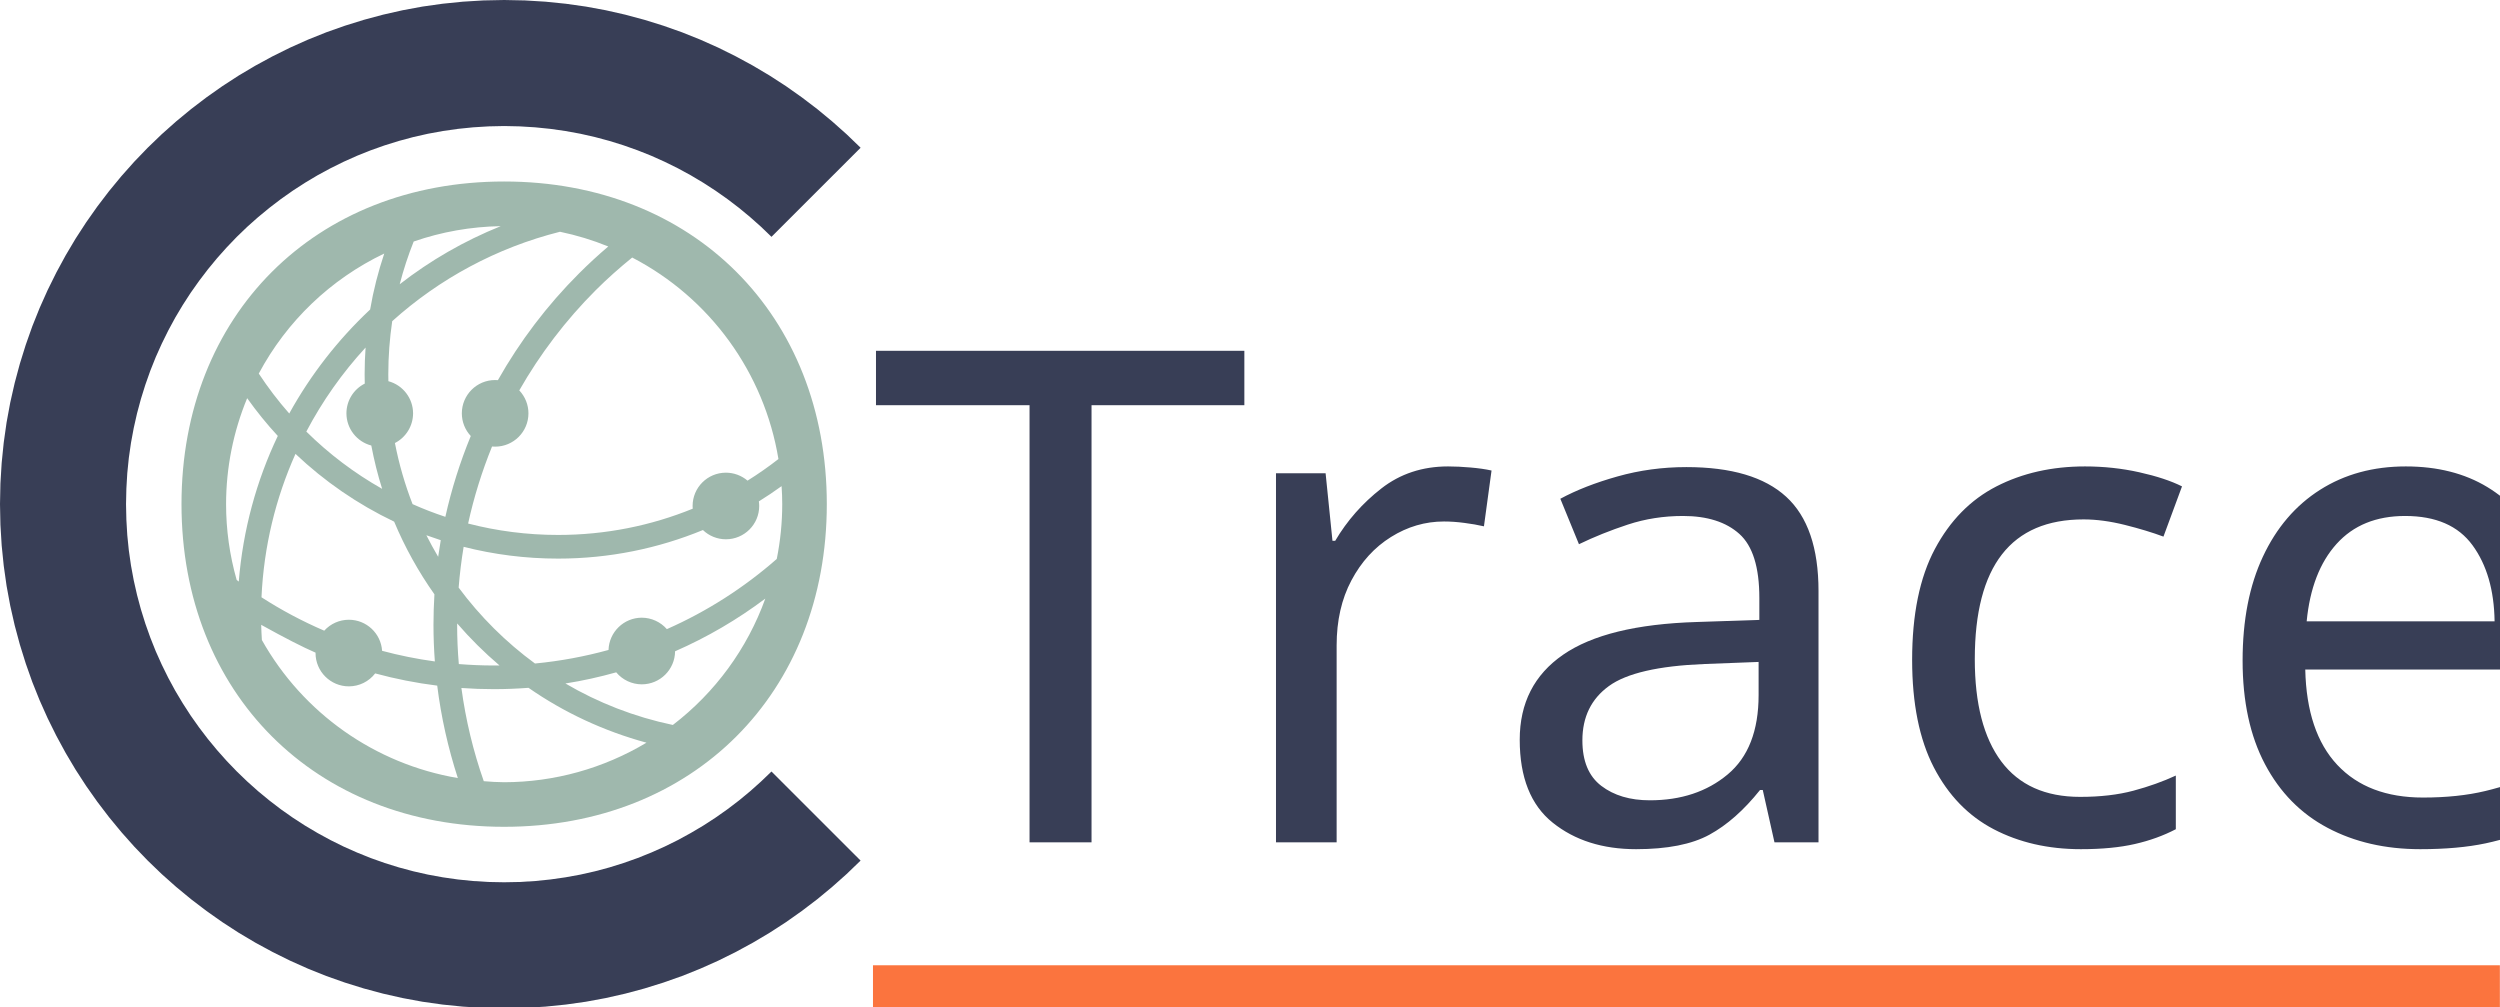
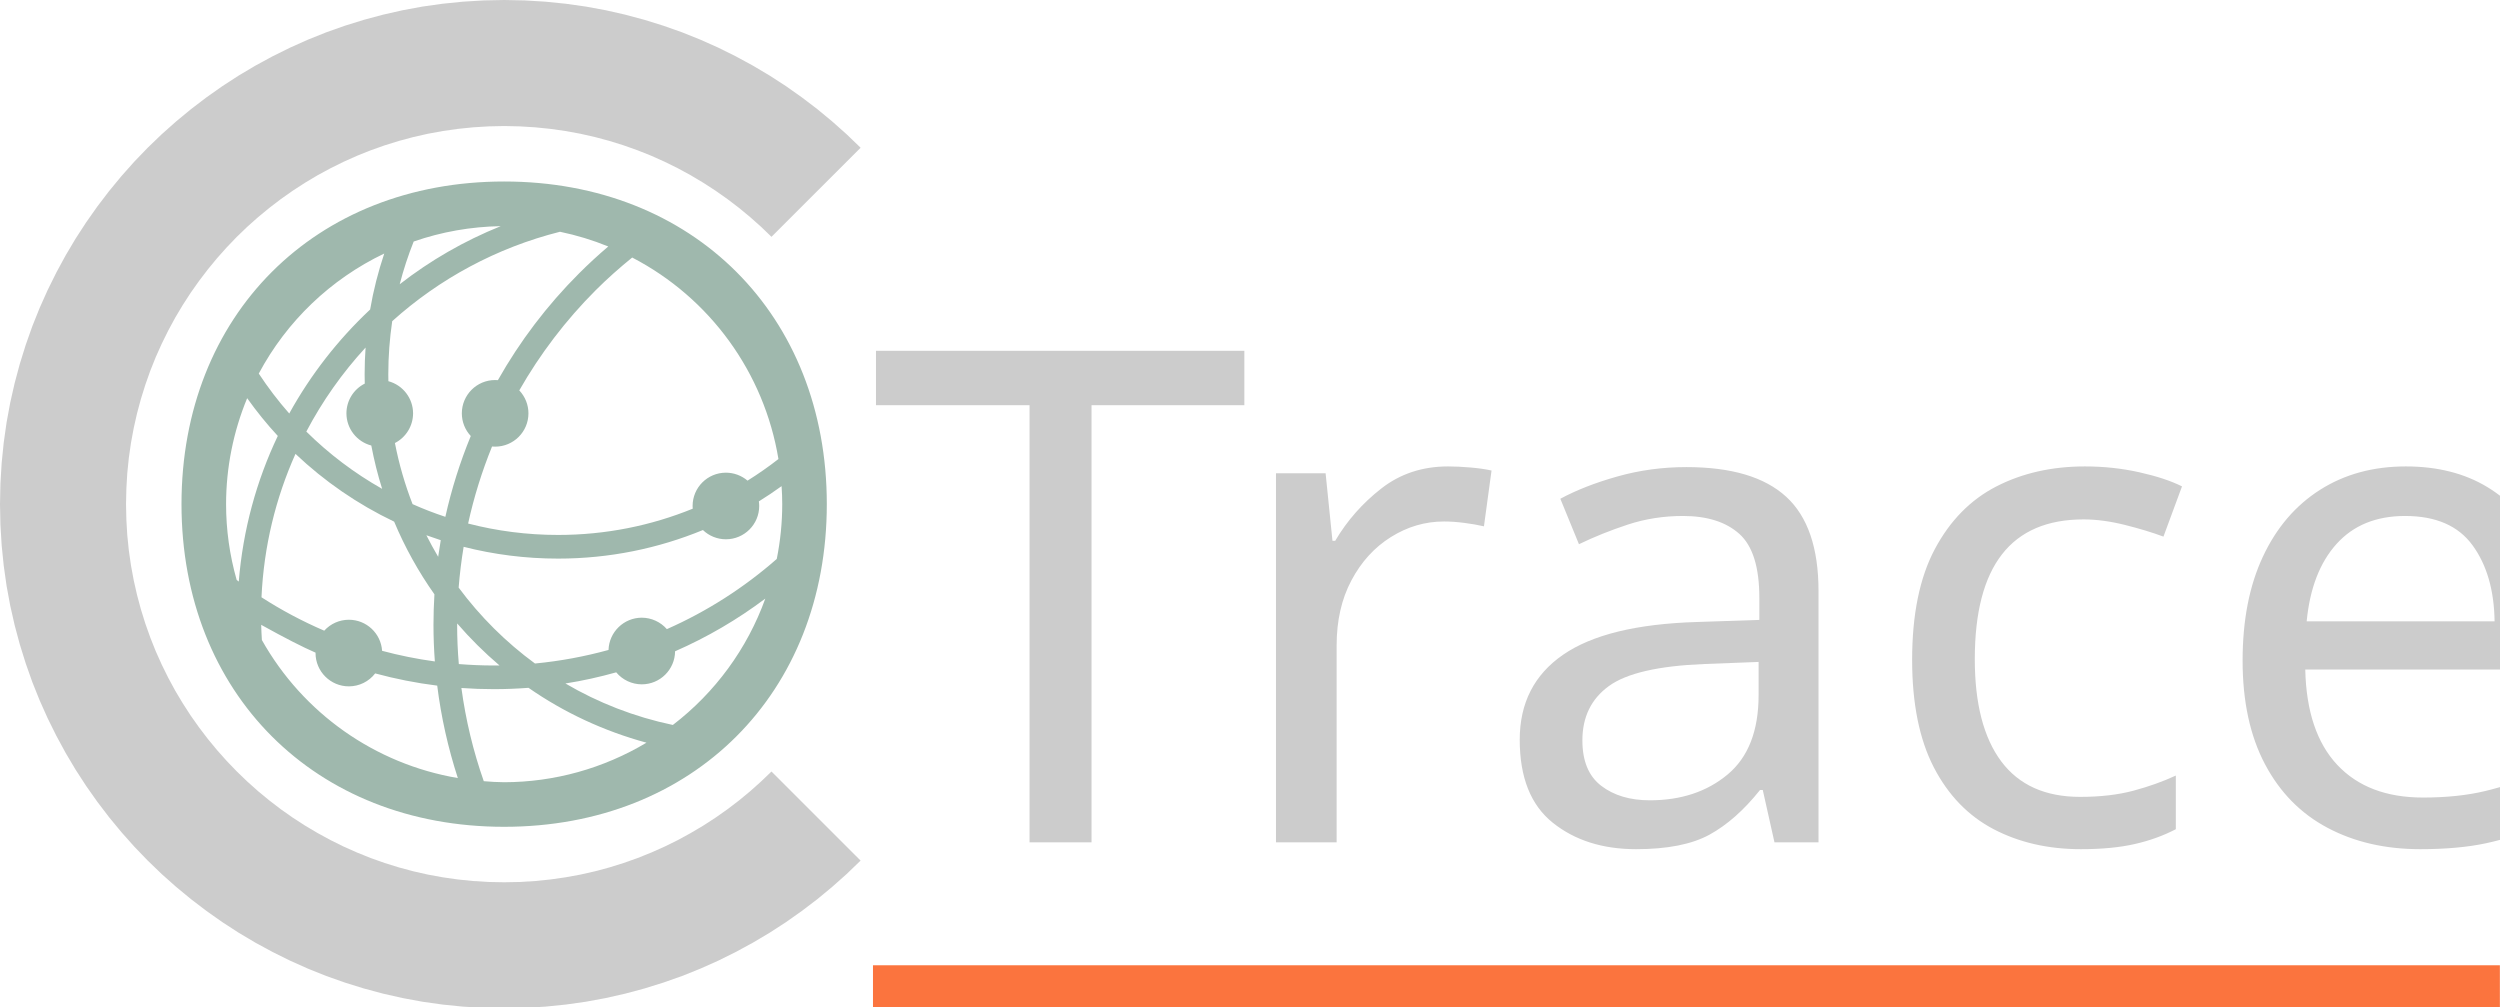
<svg xmlns="http://www.w3.org/2000/svg" xmlns:xlink="http://www.w3.org/1999/xlink" version="1.1" preserveAspectRatio="xMidYMid meet" viewBox="0 0 581 234" width="581" height="234">
  <defs>
    <path d="M126.77 0.39L131.49 0.87L136.16 1.53L140.77 2.38L145.31 3.41L149.78 4.61L154.18 5.98L158.51 7.51L162.75 9.21L166.92 11.07L170.99 13.09L174.97 15.25L178.86 17.56L182.66 20.02L186.34 22.62L189.93 25.35L193.4 28.22L196.76 31.21L200 34.33L200 34.34L179.29 55.04L176.86 52.7L174.34 50.46L171.74 48.31L169.05 46.26L166.28 44.31L163.44 42.47L160.52 40.73L157.54 39.11L154.48 37.6L151.36 36.2L148.17 34.93L144.93 33.78L141.63 32.75L138.27 31.85L134.87 31.08L131.41 30.45L127.91 29.95L124.37 29.59L120.79 29.37L117.17 29.29L113.55 29.37L109.96 29.59L106.42 29.95L102.92 30.45L99.47 31.08L96.06 31.85L92.71 32.75L89.4 33.78L86.16 34.93L82.98 36.2L79.85 37.6L76.8 39.11L73.81 40.73L70.89 42.47L68.05 44.31L65.28 46.26L62.6 48.31L59.99 50.46L57.47 52.7L55.04 55.04L52.7 57.48L50.46 59.99L48.31 62.6L46.26 65.29L44.31 68.05L42.47 70.89L40.73 73.81L39.11 76.8L37.6 79.86L36.2 82.98L34.93 86.16L33.78 89.41L32.75 92.71L31.85 96.06L31.08 99.47L30.44 102.92L29.94 106.42L29.58 109.97L29.37 113.55L29.29 117.17L29.37 120.79L29.58 124.37L29.94 127.91L30.44 131.41L31.08 134.87L31.85 138.27L32.75 141.63L33.78 144.93L34.93 148.17L36.2 151.36L37.6 154.48L39.11 157.54L40.73 160.53L42.47 163.44L44.31 166.29L46.26 169.05L48.31 171.74L50.46 174.34L52.7 176.86L55.04 179.29L57.47 181.63L59.99 183.88L62.6 186.03L65.28 188.08L68.05 190.03L70.89 191.87L73.81 193.6L76.8 195.23L79.85 196.74L82.98 198.13L86.16 199.41L89.4 200.56L92.71 201.59L96.06 202.49L99.47 203.26L102.92 203.89L106.42 204.39L109.96 204.75L113.55 204.97L117.17 205.04L120.79 204.97L124.37 204.75L127.91 204.39L131.41 203.89L134.87 203.26L138.27 202.49L141.63 201.59L144.93 200.56L148.17 199.41L151.36 198.13L154.48 196.74L157.54 195.23L160.52 193.6L163.44 191.87L166.28 190.03L169.05 188.08L171.74 186.03L174.34 183.88L176.86 181.63L179.29 179.3L200 200L196.76 203.12L193.4 206.11L189.93 208.98L186.34 211.71L182.66 214.31L178.86 216.77L174.97 219.08L170.99 221.24L166.92 223.26L162.75 225.12L158.51 226.82L154.18 228.35L149.78 229.72L145.31 230.92L140.77 231.95L136.16 232.8L131.49 233.46L126.77 233.94L121.99 234.23L117.17 234.33L112.34 234.23L107.56 233.94L102.84 233.46L98.17 232.8L93.57 231.95L89.02 230.92L84.55 229.72L80.15 228.35L75.82 226.82L71.58 225.12L67.42 223.26L63.34 221.24L59.36 219.08L55.47 216.77L51.68 214.31L47.99 211.71L44.41 208.98L40.93 206.11L37.57 203.12L34.33 200L31.21 196.76L28.22 193.4L25.35 189.92L22.62 186.34L20.02 182.65L17.56 178.86L15.25 174.97L13.09 170.99L11.07 166.91L9.21 162.75L7.51 158.51L5.98 154.18L4.61 149.78L3.41 145.31L2.38 140.77L1.53 136.16L0.87 131.49L0.39 126.77L0.1 121.99L0 117.16L0.1 112.34L0.39 107.56L0.87 102.84L1.53 98.17L2.38 93.56L3.41 89.02L4.61 84.55L5.98 80.15L7.51 75.82L9.21 71.58L11.07 67.42L13.09 63.34L15.25 59.36L17.56 55.47L20.02 51.68L22.62 47.99L25.35 44.41L28.22 40.93L31.21 37.57L34.33 34.33L37.57 31.21L40.93 28.22L44.41 25.35L47.99 22.62L51.68 20.02L55.47 17.56L59.36 15.25L63.34 13.09L67.42 11.07L71.58 9.21L75.82 7.51L80.15 5.98L84.55 4.61L89.02 3.41L93.57 2.38L98.17 1.53L102.84 0.87L107.56 0.39L112.34 0.1L117.17 0L121.99 0.1L126.77 0.39Z" id="f2VlxI7gDw" />
    <path d="M42.18 117.16C42.18 161.11 73.21 192.15 117.16 192.15C161.12 192.15 192.15 161.11 192.15 117.16C192.15 73.21 161.12 42.18 117.16 42.18C73.21 42.18 42.18 73.21 42.18 117.16ZM92.89 66.06C93.77 62.66 94.86 59.35 96.14 56.13C102.65 53.87 109.48 52.67 116.37 52.56C107.89 55.97 100 60.53 92.89 66.06ZM130.14 53.86C133.98 54.66 137.73 55.8 141.36 57.28C139.02 59.27 136.76 61.35 134.57 63.54C127.12 70.98 120.8 79.34 115.71 88.35C115.5 88.33 115.28 88.32 115.07 88.32C110.79 88.32 107.33 91.79 107.33 96.06C107.33 98.02 108.07 99.9 109.41 101.33C106.91 107.4 104.93 113.69 103.5 120.11C100.9 119.25 98.36 118.27 95.88 117.16C94.11 112.61 92.73 107.86 91.78 102.96C94.37 101.63 95.99 98.97 96 96.06C95.99 92.56 93.64 89.5 90.26 88.59C90.25 88.06 90.24 87.52 90.24 86.99C90.24 82.79 90.56 78.67 91.15 74.64C102.09 64.8 115.41 57.57 130.14 53.86C130.14 53.86 130.14 53.86 130.14 53.86ZM86.02 71.93C78.56 78.93 72.2 87.08 67.22 96.1C64.65 93.18 62.29 90.08 60.14 86.82C66.63 74.64 76.85 64.87 89.3 58.92C87.9 63.13 86.78 67.47 86.02 71.93ZM180.91 106.68C178.61 108.47 176.21 110.15 173.73 111.7C172.32 110.51 170.54 109.85 168.7 109.85C164.42 109.85 160.96 113.31 160.96 117.59C160.96 117.8 160.97 118.01 160.99 118.22C151.34 122.15 140.79 124.32 129.71 124.32C122.49 124.32 115.48 123.4 108.79 121.67C110.13 115.55 112 109.56 114.35 103.77C114.59 103.79 114.83 103.8 115.07 103.8C119.34 103.8 122.81 100.34 122.81 96.06C122.81 94.08 122.05 92.17 120.68 90.73C125.5 82.28 131.46 74.43 138.46 67.43C141.15 64.74 143.99 62.23 146.92 59.85C164.99 69.23 177.59 86.58 180.91 106.68ZM84.74 86.99C84.74 87.71 84.75 88.43 84.77 89.15C82.16 90.46 80.51 93.14 80.51 96.06C80.52 99.58 82.89 102.65 86.29 103.54C86.94 106.97 87.78 110.33 88.81 113.61C82.35 109.96 76.43 105.48 71.19 100.3C74.93 93.19 79.57 86.63 84.96 80.77C84.82 82.82 84.74 84.9 84.74 86.99ZM64.56 101.31C59.61 111.71 56.46 123.13 55.49 135.16C55.32 135.03 55.16 134.89 55 134.77C53.37 129.04 52.54 123.12 52.54 117.16C52.55 108.71 54.21 100.35 57.44 92.54C59.63 95.61 62 98.55 64.56 101.31ZM91.6 121.23C94.11 127.22 97.26 132.88 100.96 138.12C100.82 140.47 100.74 142.83 100.74 145.2C100.74 148.06 100.85 150.9 101.06 153.72C96.88 153.15 92.79 152.32 88.8 151.25C88.53 147.18 85.15 144.03 81.08 144.03C78.89 144.03 76.82 144.95 75.35 146.57C70.26 144.38 65.38 141.78 60.77 138.81C61.31 126.97 64.08 115.73 68.67 105.48C75.4 111.86 83.13 117.19 91.6 121.23ZM181.79 117.16C181.79 121.44 181.36 125.7 180.52 129.9C172.94 136.55 164.33 142.08 154.98 146.21C153.51 144.53 151.39 143.56 149.15 143.55C144.98 143.56 141.56 146.87 141.42 151.05C135.9 152.57 130.19 153.64 124.33 154.2C117.57 149.25 111.58 143.29 106.59 136.56C106.84 133.37 107.23 130.21 107.75 127.08C114.78 128.87 122.13 129.82 129.71 129.82C141.63 129.82 152.98 127.45 163.36 123.18C164.79 124.56 166.71 125.33 168.7 125.33C172.97 125.33 176.44 121.87 176.44 117.59C176.44 117.23 176.41 116.88 176.36 116.52C178.16 115.4 179.93 114.22 181.64 112.98C181.74 114.37 181.79 115.77 181.79 117.16ZM102.43 125.54C102.21 126.82 102.01 128.11 101.83 129.4C100.86 127.76 99.95 126.09 99.09 124.39C100.19 124.79 101.31 125.17 102.43 125.54ZM178.9 136.26C179.1 135.55 179.28 134.84 179.45 134.12C179.28 134.84 179.1 135.55 178.9 136.26ZM156.37 168.48C147.44 166.61 139.03 163.32 131.4 158.84C135.42 158.21 139.36 157.33 143.21 156.25C144.68 158.02 146.86 159.04 149.15 159.04C153.4 159.04 156.85 155.61 156.89 151.36C164.38 148.08 171.41 143.96 177.86 139.11C173.66 150.76 166.2 160.95 156.37 168.48ZM116.08 154.65C115.64 154.65 115.2 154.66 114.76 154.66C112.02 154.66 109.31 154.54 106.63 154.33C106.37 151.3 106.24 148.26 106.24 145.2C106.24 145.1 106.25 144.99 106.25 144.89C109.27 148.39 112.56 151.65 116.08 154.65ZM73.34 151.68C73.34 151.71 73.34 151.74 73.33 151.77C73.33 156.04 76.8 159.51 81.08 159.51C83.47 159.51 85.73 158.4 87.19 156.5C91.88 157.77 96.69 158.73 101.61 159.34C102.52 166.67 104.14 173.85 106.4 180.82C87.15 177.55 70.42 165.76 60.86 148.74C60.79 147.57 60.73 146.39 60.7 145.21C60.7 145.21 60.7 145.21 60.7 145.21C66.21 148.27 70.42 150.42 73.34 151.68ZM150.24 172.6C140.24 178.59 128.82 181.77 117.16 181.79C115.58 181.77 114 181.69 112.43 181.55C109.97 174.55 108.23 167.3 107.23 159.89C109.72 160.07 112.23 160.16 114.76 160.16C117.48 160.16 120.17 160.05 122.83 159.85C131.06 165.58 140.31 169.9 150.24 172.6Z" id="a4EjorX8gE" />
    <path d="M366.53 537.62C366.53 537.62 366.53 537.62 366.53 537.62C366.53 537.62 366.53 537.62 366.53 537.62C366.53 537.62 366.53 537.62 366.53 537.62C366.53 537.62 366.53 537.62 366.53 537.62Z" id="g70oa0XxCb" />
    <text id="a5Dj5nXj4y" x="283.37" y="237.16" font-size="160" font-family="Petrona" font-weight="normal" font-style="normal" letter-spacing="0" alignment-baseline="before-edge" transform="matrix(1 0 0 1 -81.38614 -165.5644)" style="line-height:100%" xml:space="preserve" dominant-baseline="text-before-edge">
      <tspan x="283.37" dy="0em" alignment-baseline="before-edge" dominant-baseline="text-before-edge" text-anchor="start">Trace</tspan>
    </text>
    <style id="petronanormalnormal">
            @font-face {
                font-family: "Petrona";
                font-weight: 500;
                src: url("https://fonts.googleapis.com/css2?family=Petrona:wght@500");
            }
        </style>
    <path d="M202.88 224.33L580.97 224.33L580.97 234.33L202.88 234.33L202.88 224.33Z" id="a8f3Zmfds" />
  </defs>
  <g>
    <g>
      <g>
-         <use xlink:href="#f2VlxI7gDw" opacity="1" fill="#383e56" fill-opacity="1" />
+         <use xlink:href="#f2VlxI7gDw" opacity="1" fill="#ccc" fill-opacity="1" />
      </g>
      <g>
        <use xlink:href="#a4EjorX8gE" opacity="1" fill="#9fb8ad" fill-opacity="1" />
        <g>
          <use xlink:href="#a4EjorX8gE" opacity="1" fill-opacity="0" stroke="#000000" stroke-width="1" stroke-opacity="0" />
        </g>
      </g>
      <g>
-         <use xlink:href="#g70oa0XxCb" opacity="1" fill="#13e47a" fill-opacity="1" />
+         <use xlink:href="#g70oa0XxCb" opacity="1" fill="#000000" fill-opacity="1" />
      </g>
      <g id="bRLS82kdP">
-         <use xlink:href="#a5Dj5nXj4y" opacity="1" fill="#383e56" fill-opacity="1" />
+         <use xlink:href="#a5Dj5nXj4y" opacity="1" fill="#ccc" fill-opacity="1" />
      </g>
      <g>
        <use xlink:href="#a8f3Zmfds" opacity="1" fill="#fb743e" fill-opacity="1" />
      </g>
    </g>
  </g>
</svg>
